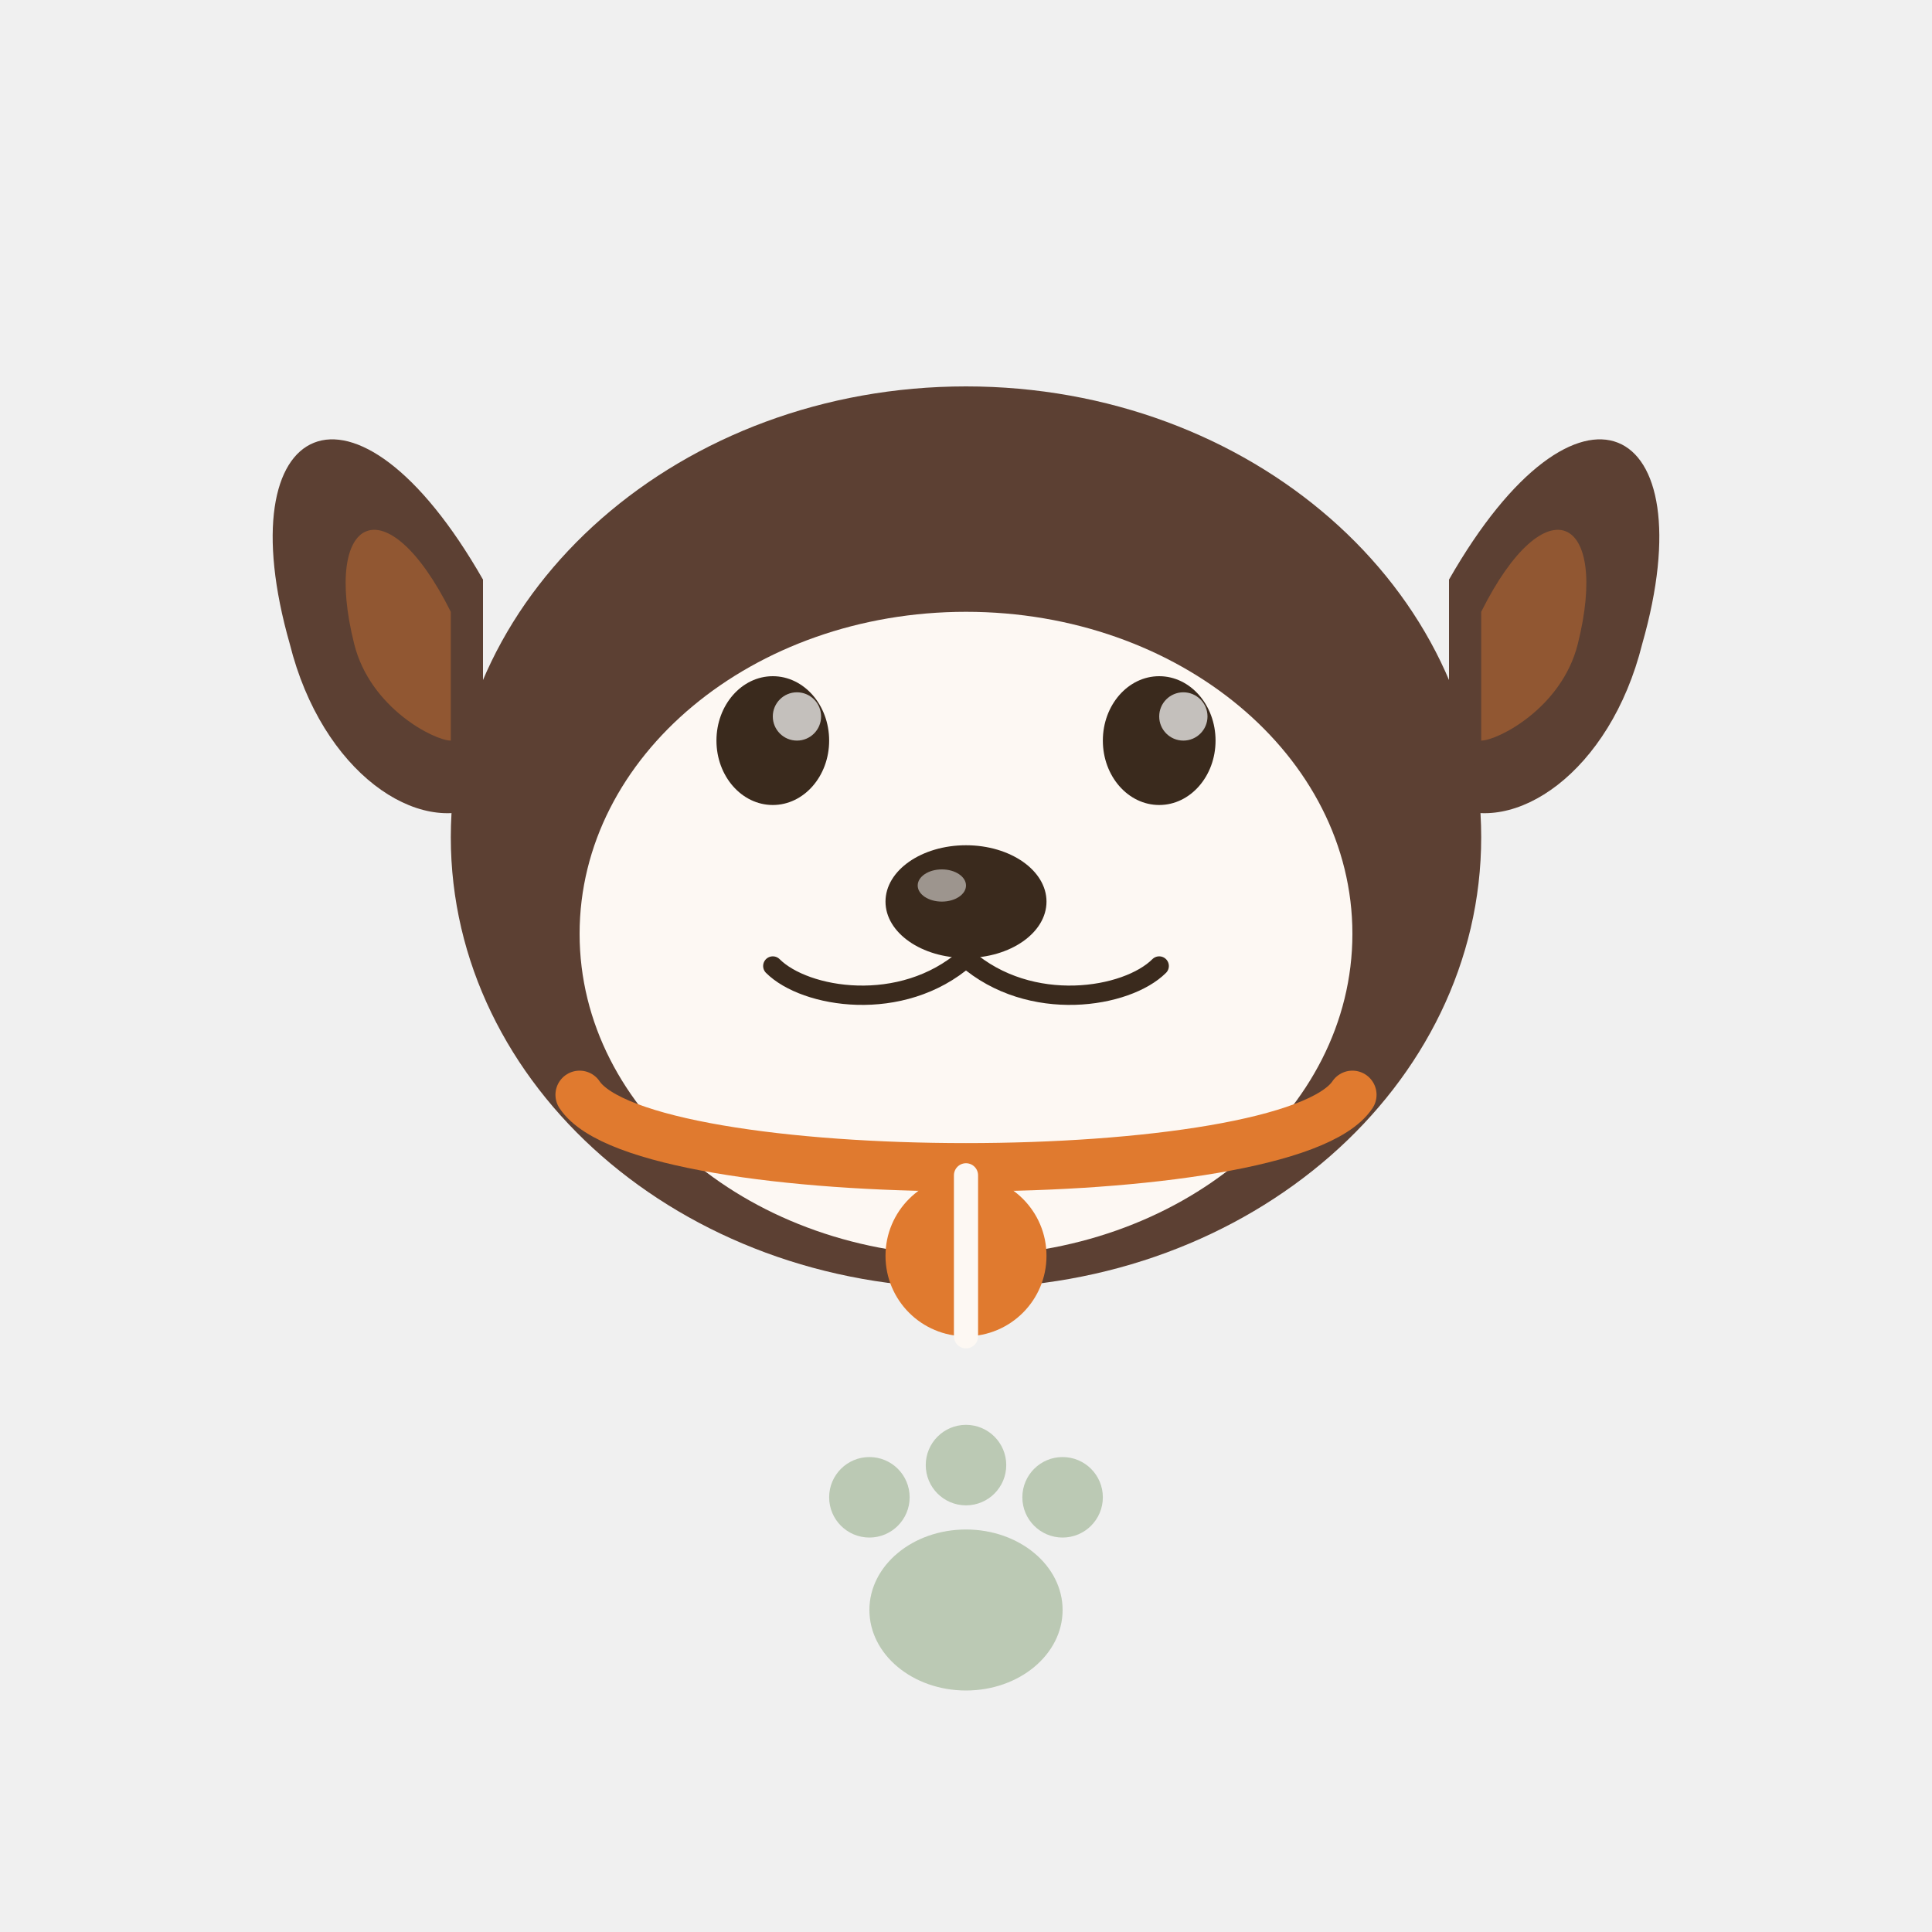
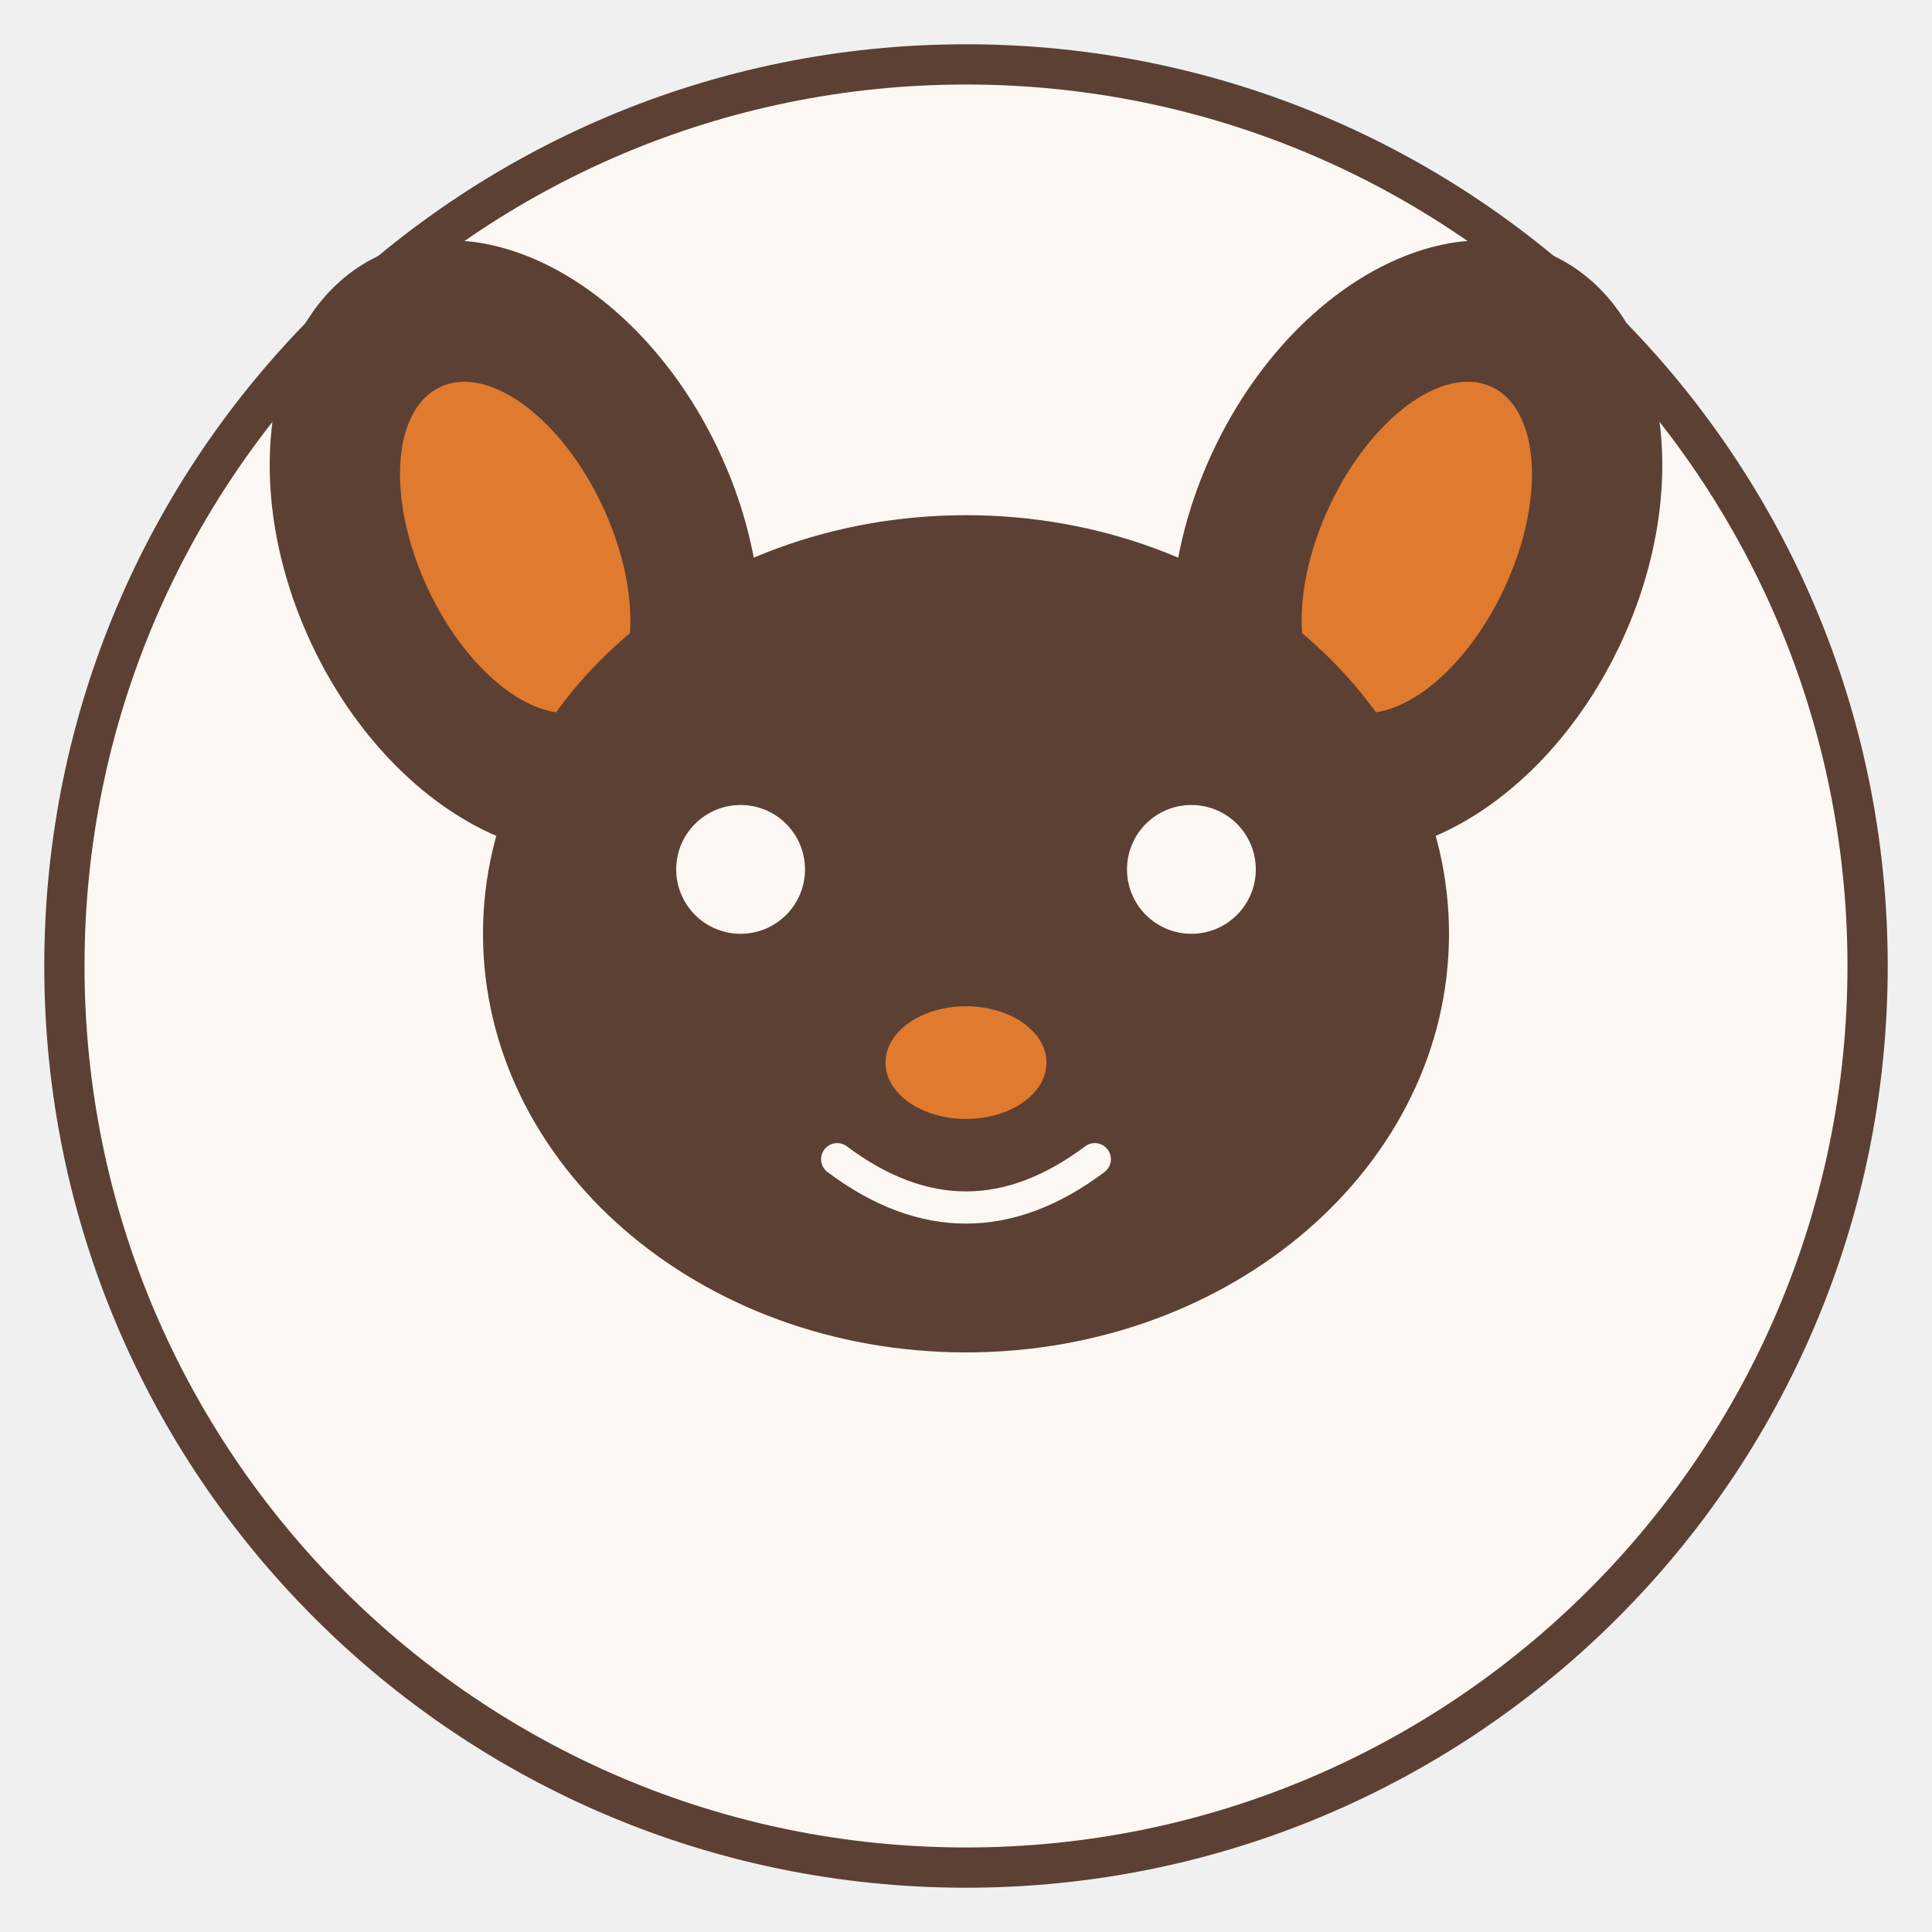
<svg xmlns="http://www.w3.org/2000/svg" width="120" height="120" viewBox="0 0 120 120" fill="none">
-   <g>
-     <path d="M30 36 C22 22, 14 26, 18 40 C20 48, 26 52, 30 50Z" fill="#5C4033" />
-     <path d="M90 36 C98 22, 106 26, 102 40 C100 48, 94 52, 90 50Z" fill="#5C4033" />
-     <path d="M28 38 C24 30, 20 32, 22 40 C23 44, 27 46, 28 46Z" fill="#E07A2F" opacity="0.4" />
-     <path d="M92 38 C96 30, 100 32, 98 40 C97 44, 93 46, 92 46Z" fill="#E07A2F" opacity="0.4" />
-     <ellipse cx="60" cy="52" rx="32" ry="28" fill="#5C4033" />
-     <ellipse cx="60" cy="58" rx="24" ry="20" fill="#FDF8F3" />
-     <ellipse cx="48" cy="46" rx="3.5" ry="4" fill="#3A2A1D" />
-     <ellipse cx="72" cy="46" rx="3.5" ry="4" fill="#3A2A1D" />
-     <circle cx="49.5" cy="44.5" r="1.5" fill="white" opacity="0.7" />
-     <circle cx="73.5" cy="44.5" r="1.5" fill="white" opacity="0.7" />
-     <ellipse cx="60" cy="56" rx="5" ry="3.5" fill="#3A2A1D" />
-     <ellipse cx="58.5" cy="55" rx="1.5" ry="1" fill="white" opacity="0.5" />
-     <path d="M60 59.5 C56 63, 50 62, 48 60" stroke="#3A2A1D" stroke-width="1.2" fill="none" stroke-linecap="round" />
-     <path d="M60 59.5 C64 63, 70 62, 72 60" stroke="#3A2A1D" stroke-width="1.2" fill="none" stroke-linecap="round" />
-     <path d="M36 68 C40 74, 80 74, 84 68" stroke="#E07A2F" stroke-width="3" fill="none" stroke-linecap="round" />
-     <circle cx="60" cy="78" r="5" fill="#E07A2F" />
-     <path d="M60 73 L60 83" stroke="#FDF8F3" stroke-width="1.5" stroke-linecap="round" />
-     <g transform="translate(60, 98)" fill="#6B8E5A" opacity="0.4">
-       <ellipse cx="0" cy="2" rx="6" ry="5" />
-       <ellipse cx="-6" cy="-5" rx="2.5" ry="2.5" />
-       <ellipse cx="0" cy="-7" rx="2.5" ry="2.5" />
-       <ellipse cx="6" cy="-5" rx="2.5" ry="2.5" />
-     </g>
-   </g>
+   <circle cx="60" cy="60" r="56" fill="#FDF8F3" stroke="#5C4033" stroke-width="2.5" stroke-linejoin="round" />
+   <ellipse cx="32" cy="34" rx="14" ry="20" fill="#5C4033" transform="rotate(-25, 32, 34)" />
+   <ellipse cx="88" cy="34" rx="14" ry="20" fill="#5C4033" transform="rotate(25, 88, 34)" />
+   <ellipse cx="32" cy="34" rx="6" ry="11" fill="#E07A2F" transform="rotate(-25, 32, 34)" />
+   <ellipse cx="88" cy="34" rx="6" ry="11" fill="#E07A2F" transform="rotate(25, 88, 34)" />
+   <ellipse cx="60" cy="58" rx="30" ry="26" fill="#5C4033" />
+   <circle cx="46" cy="54" r="4" fill="#FDF8F3" />
+   <circle cx="74" cy="54" r="4" fill="#FDF8F3" />
+   <ellipse cx="60" cy="66" rx="5" ry="3.5" fill="#E07A2F" />
+   <path d="M 52 72 Q 60 78 68 72" stroke="#FDF8F3" stroke-width="2" stroke-linecap="round" fill="none" />
</svg>
